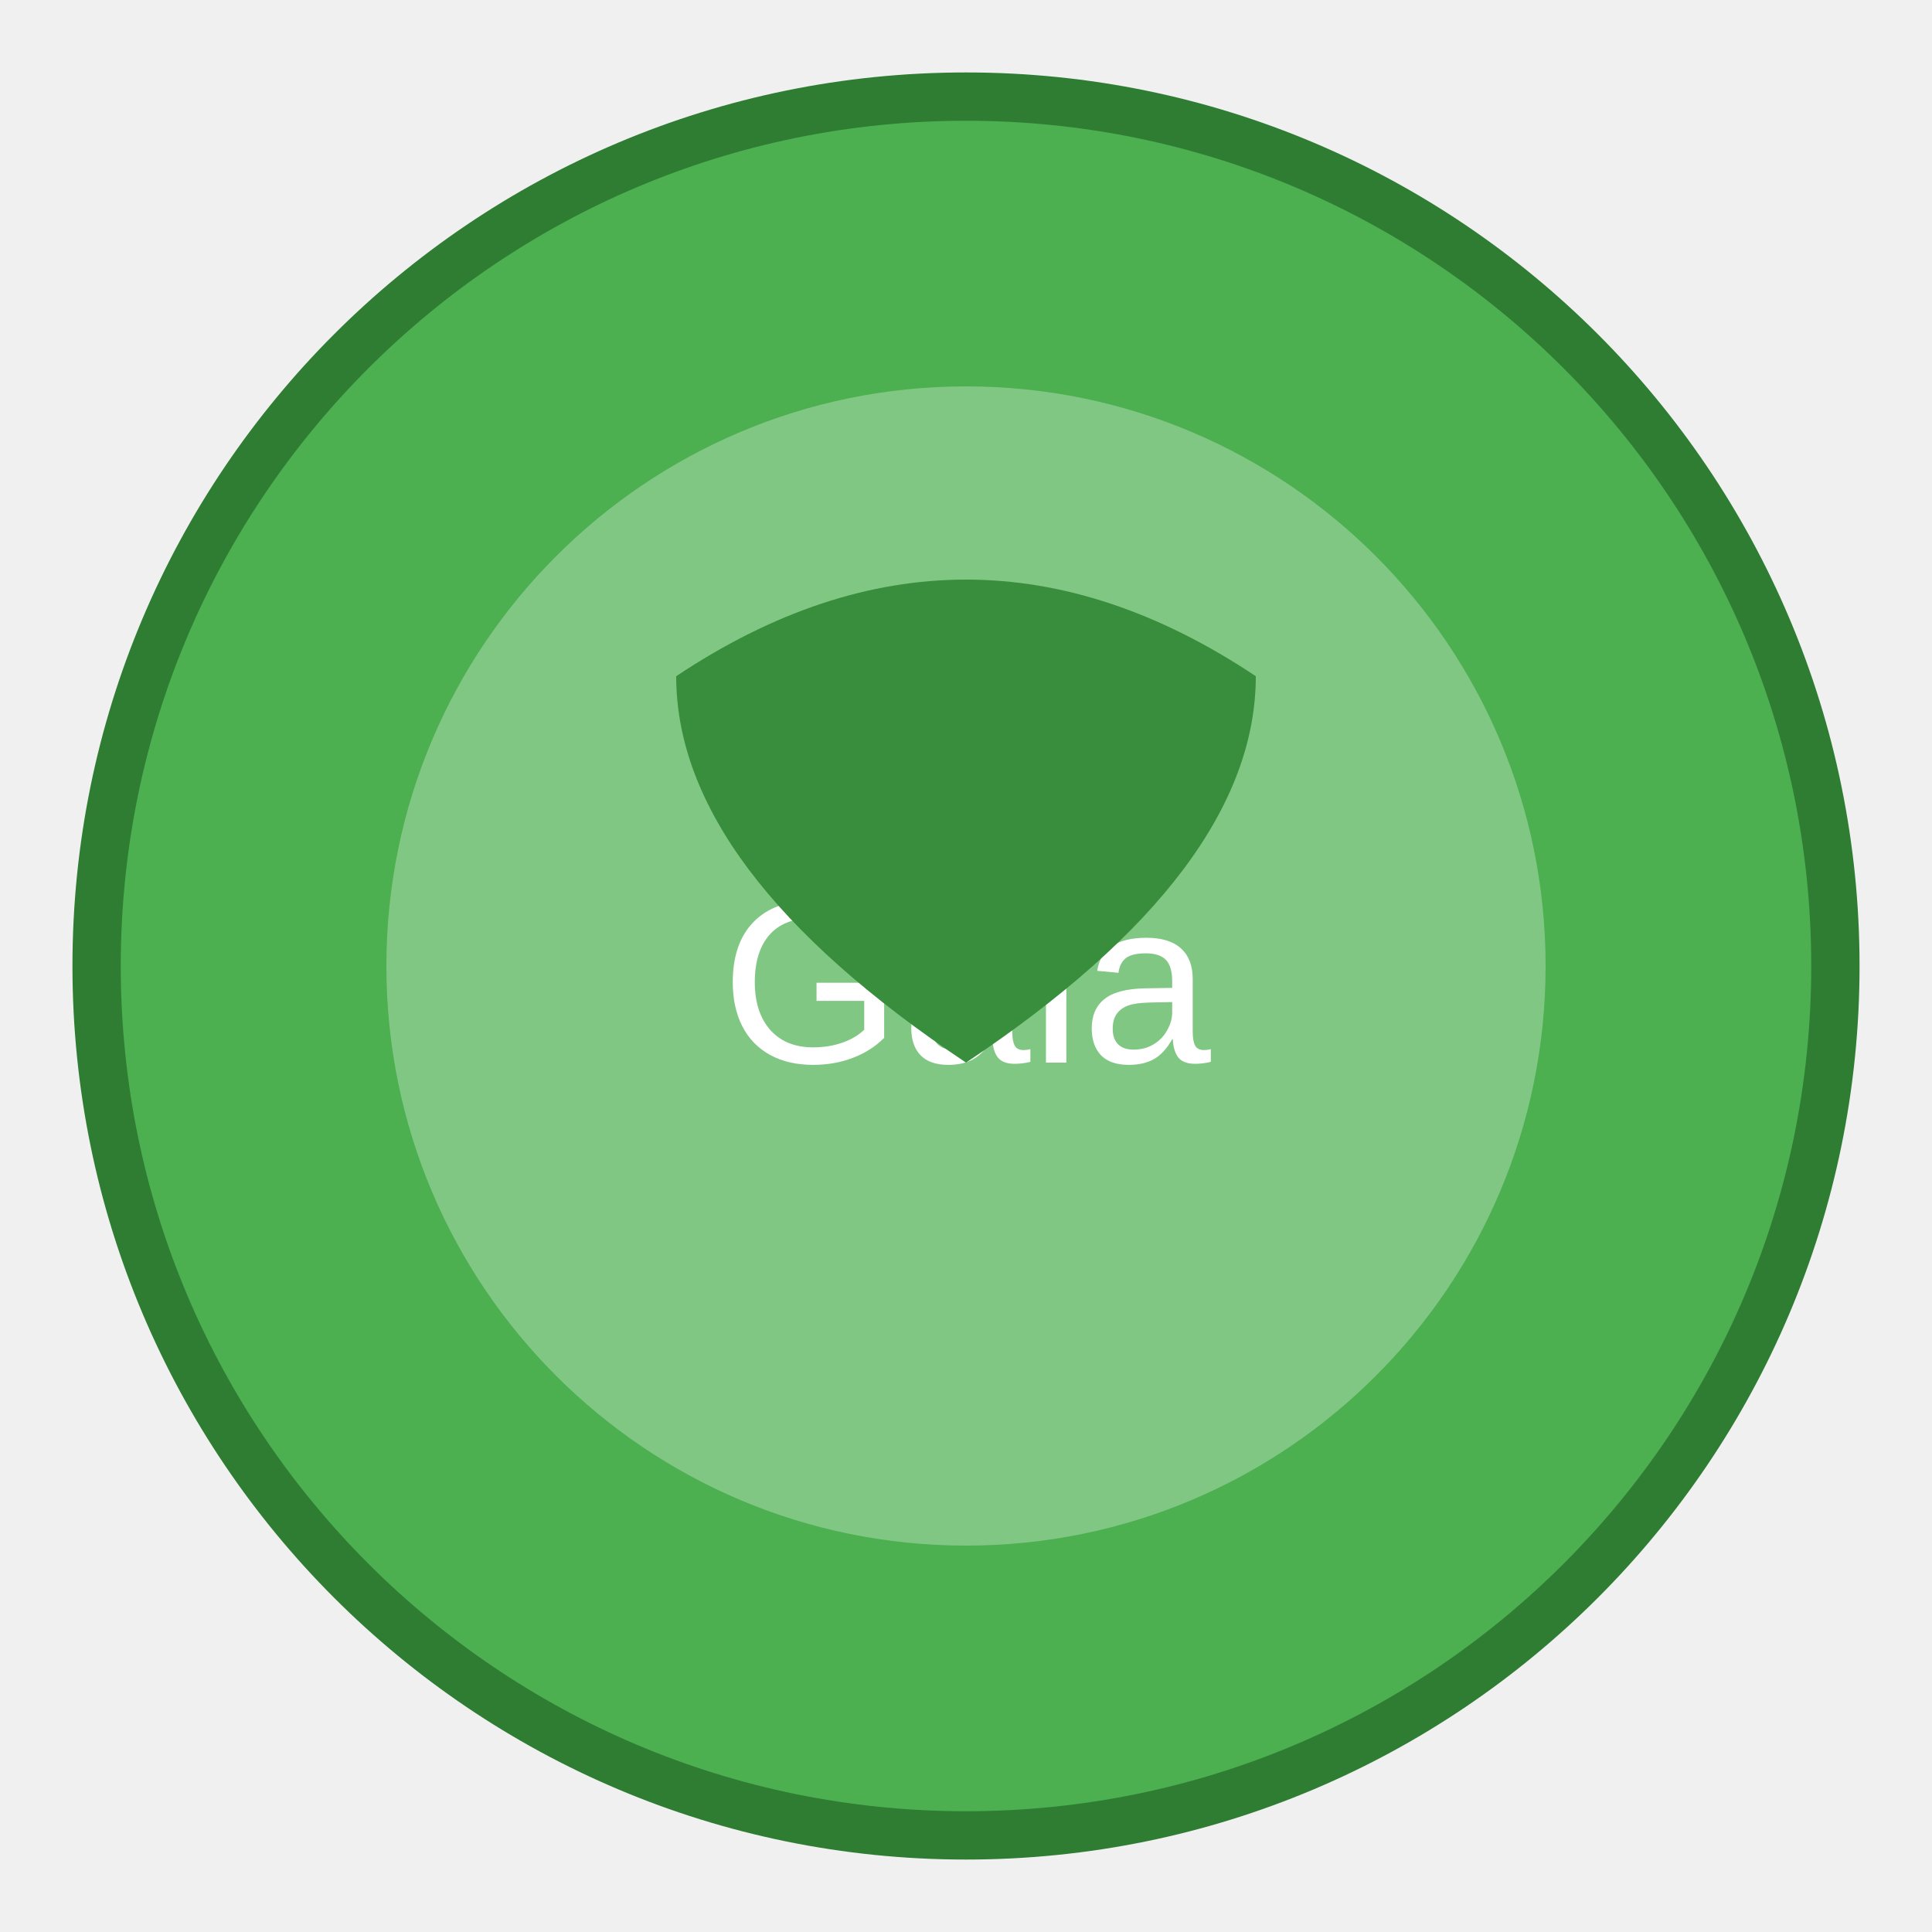
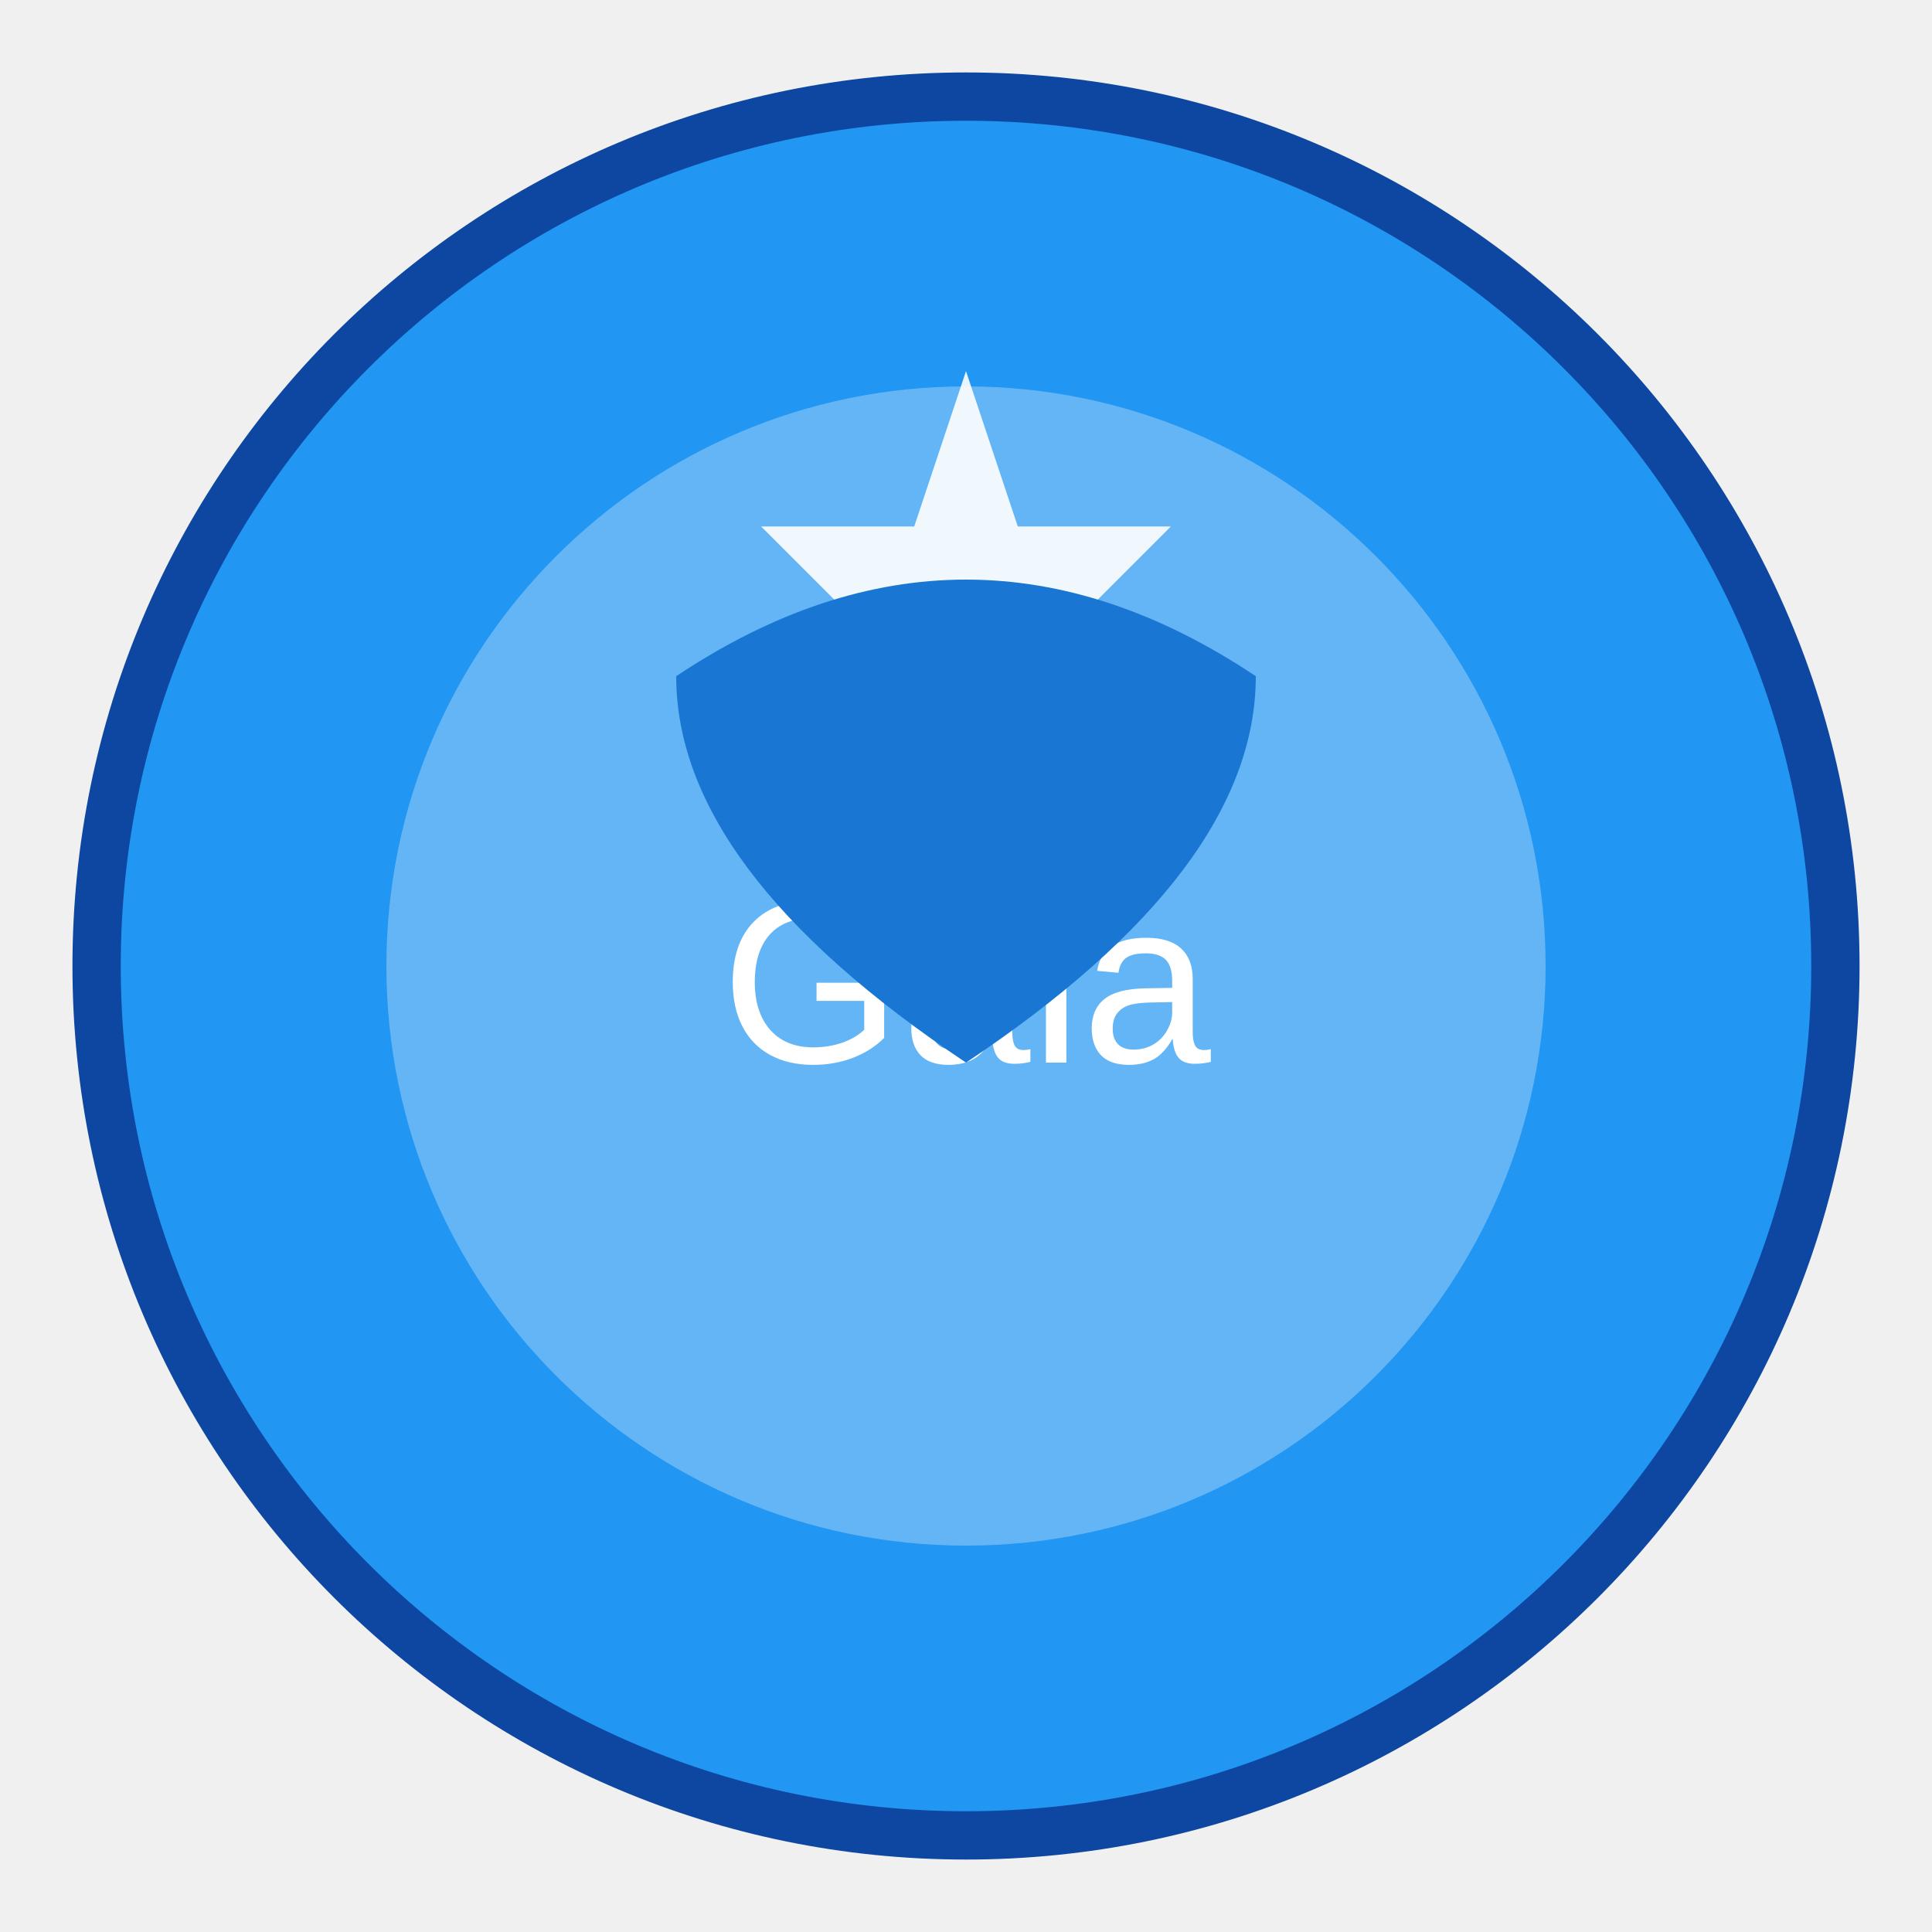
<svg xmlns="http://www.w3.org/2000/svg" width="200" height="200">
-   <circle cx="100" cy="100" r="90" fill="#4caf50" stroke="#2e7d32" stroke-width="5" />
-   <circle cx="100" cy="100" r="60" fill="#81c784" />
+   <circle cx="100" cy="100" r="90" fill="#2196f3" stroke="#0d47a1" stroke-width="5" />
+   <circle cx="100" cy="100" r="60" fill="#64b5f6" />
+   <path d="M100 40 L105 55 L120 55 L110 65 L115 80 L100 70 L85 80 L90 65 L80 55 L95 55 Z" fill="#ffffff" stroke="#ffffff" stroke-width="1" opacity="0.9" />
  <text x="100" y="110" text-anchor="middle" font-family="Arial" font-size="24" fill="#fff">Gaia</text>
-   <path d="M70 70 Q100 50 130 70 Q130 90 100 110 Q70 90 70 70" fill="#388e3c" />
+   <path d="M70 70 Q100 50 130 70 Q130 90 100 110 Q70 90 70 70" fill="#1976d2" />
</svg>
